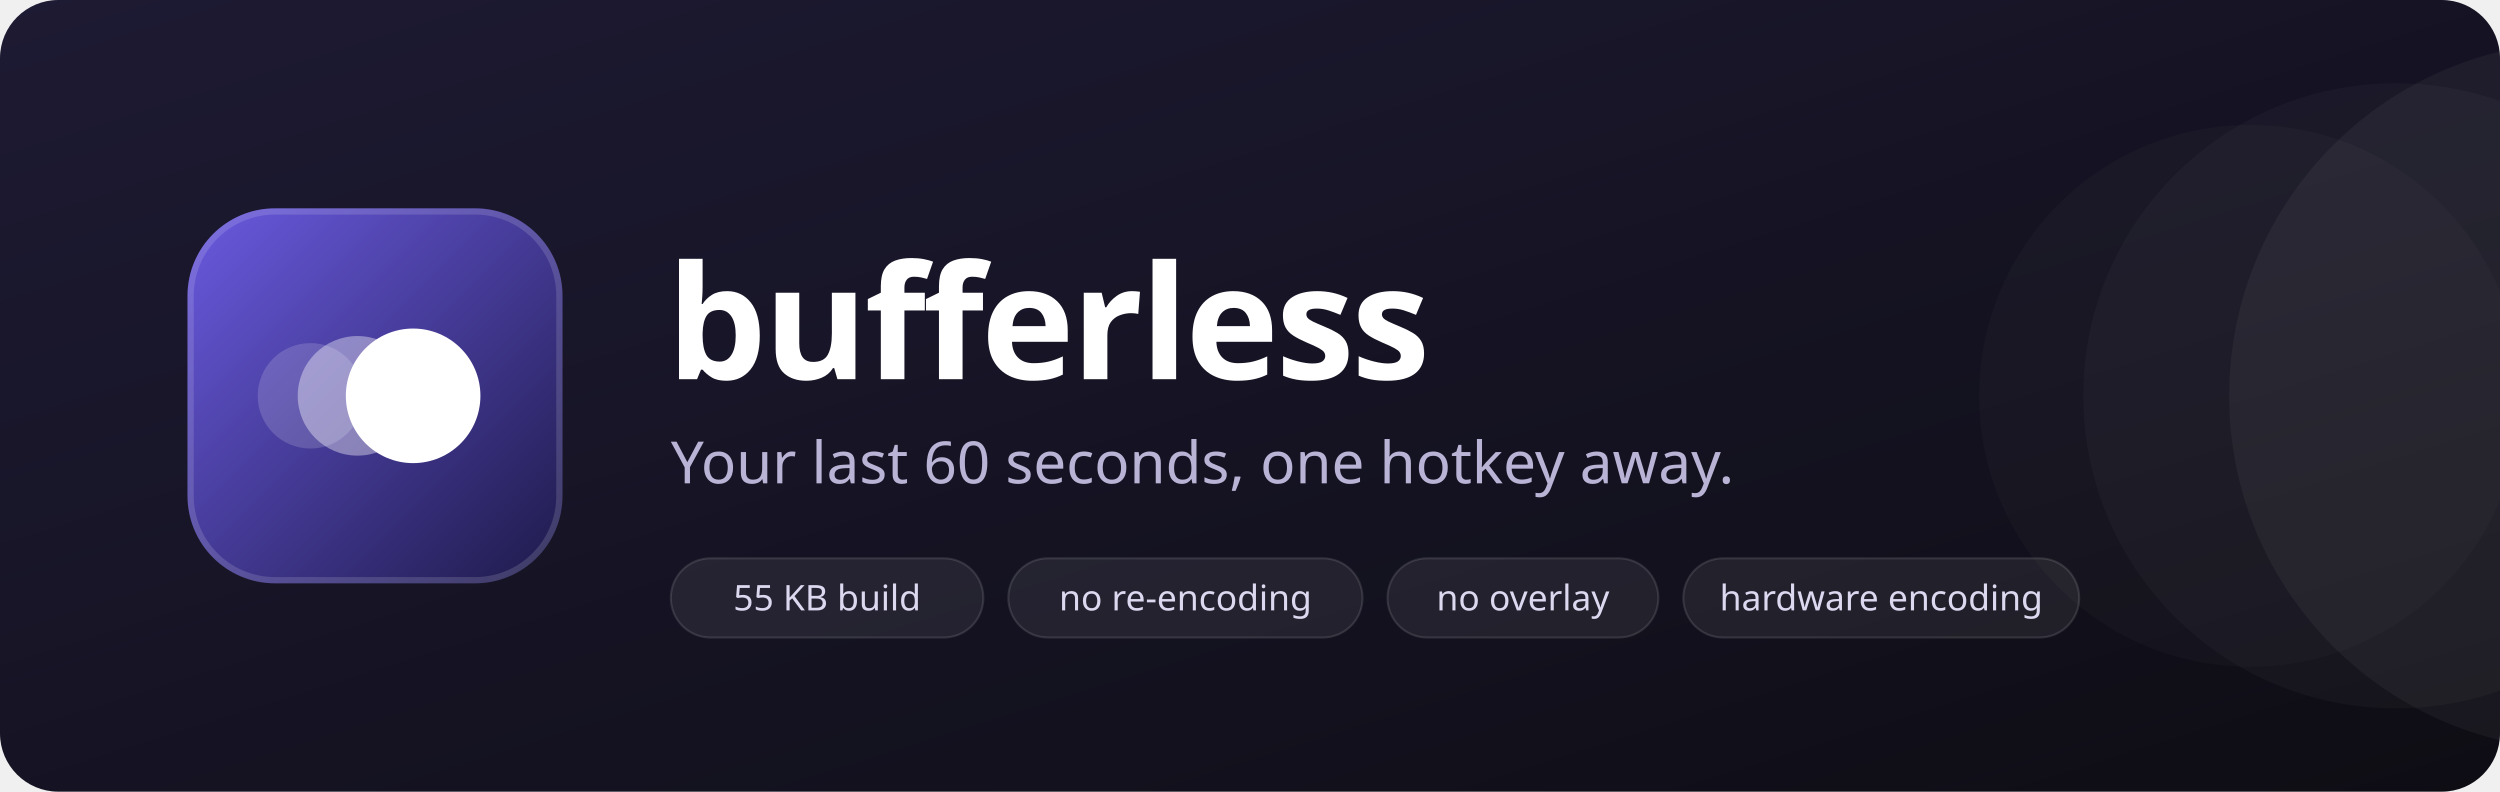
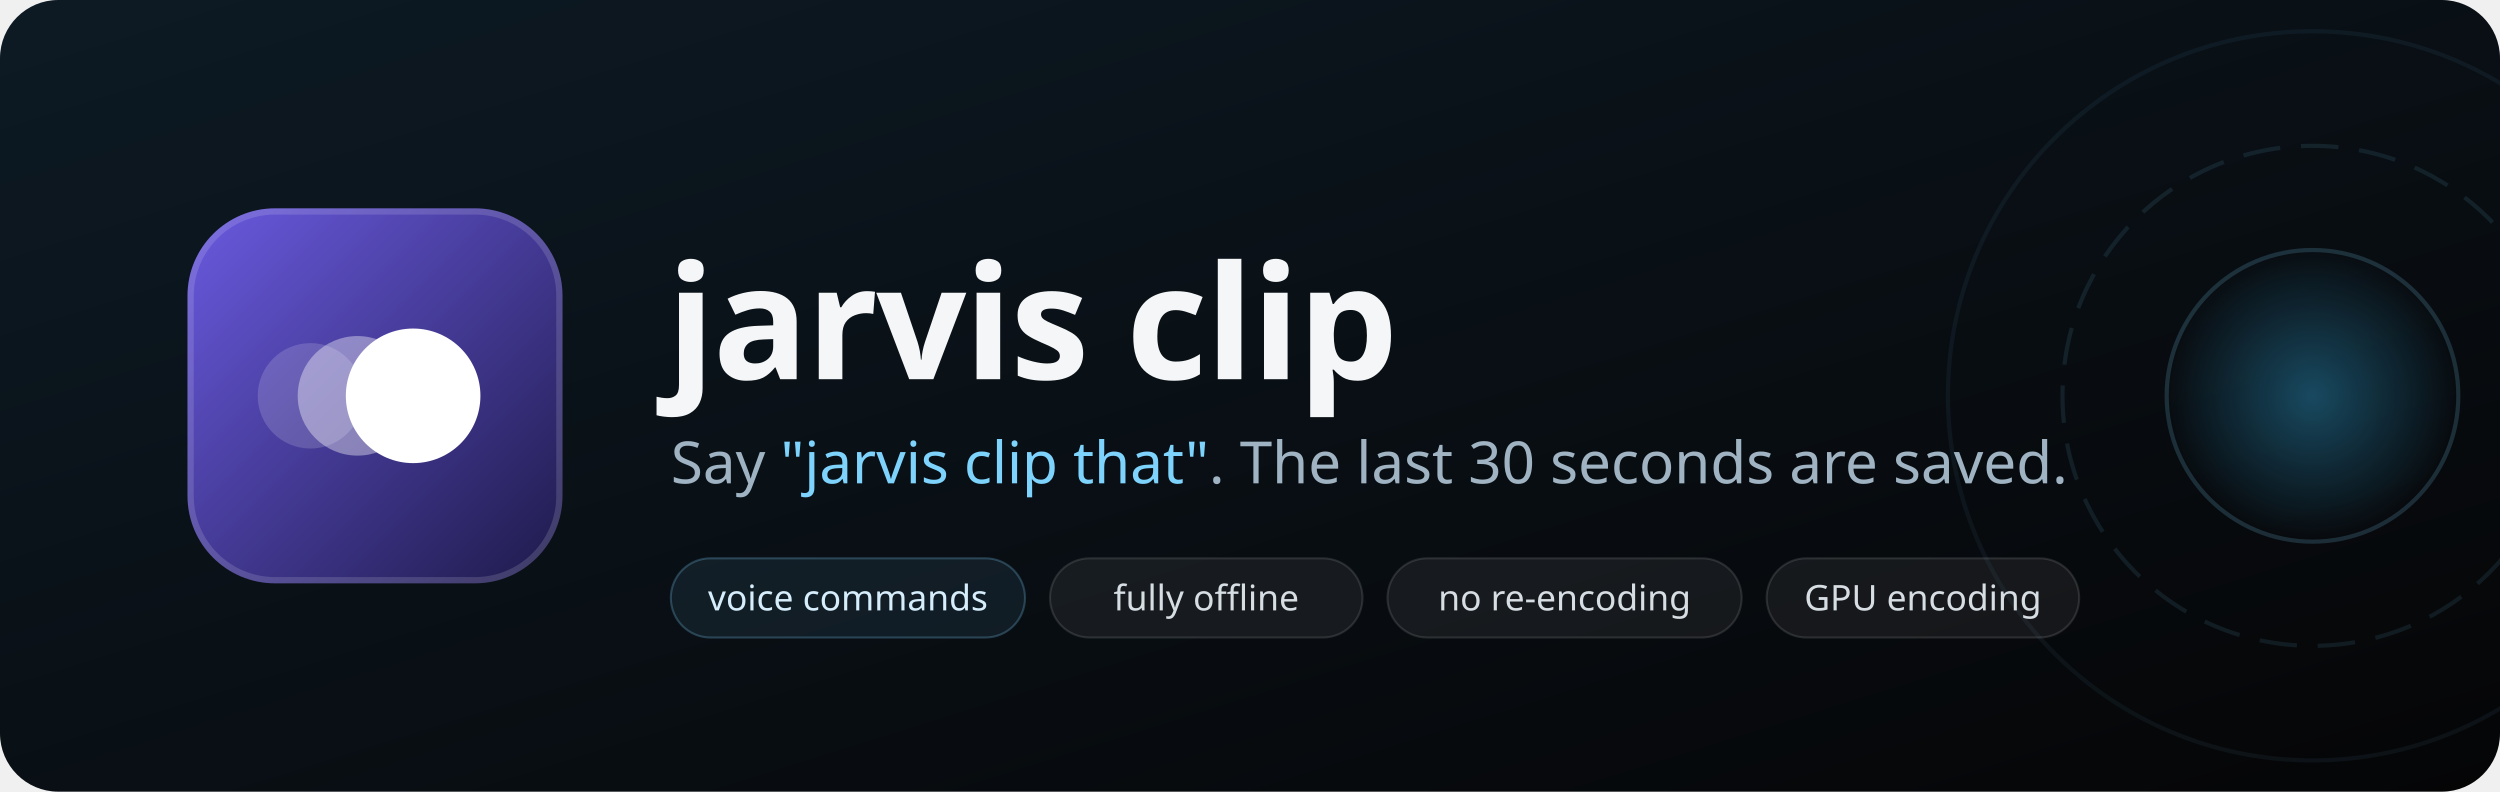
<svg xmlns="http://www.w3.org/2000/svg" viewBox="0 0 1200 380" width="1200" height="380" role="img" aria-labelledby="title desc">
  <defs>
    <linearGradient id="bg" x1="0" y1="0" x2="1" y2="1">
-       <stop offset="0" stop-color="#1d1a33" />
-       <stop offset="1" stop-color="#0e0d14" />
+       <stop offset="0" stop-color="#0d1a24" />
+       <stop offset="1" stop-color="#050506" />
    </linearGradient>
    <linearGradient id="tile" x1="0" y1="0" x2="1" y2="1">
      <stop offset="0" stop-color="#6a5ae0" />
      <stop offset="1" stop-color="#1e1a4a" />
    </linearGradient>
+     <radialGradient id="glow">
+       <stop offset="0" stop-color="#38bdf8" stop-opacity="0.35" />
+       <stop offset="1" stop-color="#38bdf8" stop-opacity="0" />
+     </radialGradient>
    <clipPath id="card">
      <rect width="1200" height="380" rx="28" />
    </clipPath>
  </defs>
  <rect width="1200" height="380" rx="28" fill="url(#bg)" />
-   <g clip-path="url(#card)" fill="#fff">
-     <circle cx="1080" cy="190" r="130" opacity="0.02" />
-     <circle cx="1150" cy="190" r="150" opacity="0.03" />
-     <circle cx="1240" cy="190" r="170" opacity="0.045" />
+   <g clip-path="url(#card)" fill="none" stroke="#7dd3fc">
+     <circle cx="1110" cy="190" r="70" fill="url(#glow)" stroke="none" />
+     <circle cx="1110" cy="190" r="70" stroke-opacity="0.18" stroke-width="2" />
+     <circle cx="1110" cy="190" r="120" stroke-opacity="0.10" stroke-width="2" stroke-dasharray="18 10" />
+     <circle cx="1110" cy="190" r="175" stroke-opacity="0.06" stroke-width="2" />
  </g>
  <g transform="translate(90 100)">
    <rect width="180" height="180" rx="42" fill="url(#tile)" />
    <rect x="1.5" y="1.5" width="177" height="177" rx="40.5" fill="none" stroke="#fff" stroke-opacity="0.14" stroke-width="3" />
    <circle cx="59" cy="90" r="25.3" fill="#fff" opacity="0.16" />
    <circle cx="81.6" cy="90" r="28.7" fill="#fff" opacity="0.38" />
    <circle cx="108.3" cy="90" r="32.3" fill="#fff" />
  </g>
-   <g font-family="Segoe UI, system-ui, -apple-system, sans-serif">
-     <text x="320" y="182" font-size="76" font-weight="700" fill="#fff" letter-spacing="-1.5">bufferless</text>
-     <text x="322" y="232" font-size="28" fill="#b9b4d6">Your last 60 seconds, one hotkey away.</text>
+   <g font-family="Bahnschrift, Segoe UI, system-ui, -apple-system, sans-serif">
+     <text x="320" y="182" font-size="76" font-weight="700" fill="#f4f6f8" letter-spacing="-1">jarvis clip</text>
+     <text x="322" y="232" font-size="28" fill="#9fb3c2">Say <tspan fill="#7dd3fc">"jarvis clip that"</tspan>. The last 30 seconds are saved.</text>
    <g font-size="17" text-anchor="middle">
-       <rect x="322" y="268" width="150" height="38" rx="19" fill="#ffffff" fill-opacity="0.07" stroke="#ffffff" stroke-opacity="0.12" />
-       <text x="397" y="293" fill="#dcd8f0">55 KB build</text>
-       <rect x="484" y="268" width="170" height="38" rx="19" fill="#ffffff" fill-opacity="0.07" stroke="#ffffff" stroke-opacity="0.12" />
-       <text x="569" y="293" fill="#dcd8f0">no re-encoding</text>
-       <rect x="666" y="268" width="130" height="38" rx="19" fill="#ffffff" fill-opacity="0.07" stroke="#ffffff" stroke-opacity="0.12" />
-       <text x="731" y="293" fill="#dcd8f0">no overlay</text>
-       <rect x="808" y="268" width="190" height="38" rx="19" fill="#ffffff" fill-opacity="0.07" stroke="#ffffff" stroke-opacity="0.12" />
-       <text x="903" y="293" fill="#dcd8f0">hardware encoding</text>
+       <rect x="322" y="268" width="170" height="38" rx="19" fill="#7dd3fc" fill-opacity="0.08" stroke="#7dd3fc" stroke-opacity="0.25" />
+       <text x="407" y="293" fill="#d6eefc">voice commands</text>
+       <rect x="504" y="268" width="150" height="38" rx="19" fill="#ffffff" fill-opacity="0.06" stroke="#ffffff" stroke-opacity="0.12" />
+       <text x="579" y="293" fill="#d6dde3">fully offline</text>
+       <rect x="666" y="268" width="170" height="38" rx="19" fill="#ffffff" fill-opacity="0.06" stroke="#ffffff" stroke-opacity="0.12" />
+       <text x="751" y="293" fill="#d6dde3">no re-encoding</text>
+       <rect x="848" y="268" width="150" height="38" rx="19" fill="#ffffff" fill-opacity="0.06" stroke="#ffffff" stroke-opacity="0.12" />
+       <text x="923" y="293" fill="#d6dde3">GPU encoding</text>
    </g>
  </g>
</svg>
